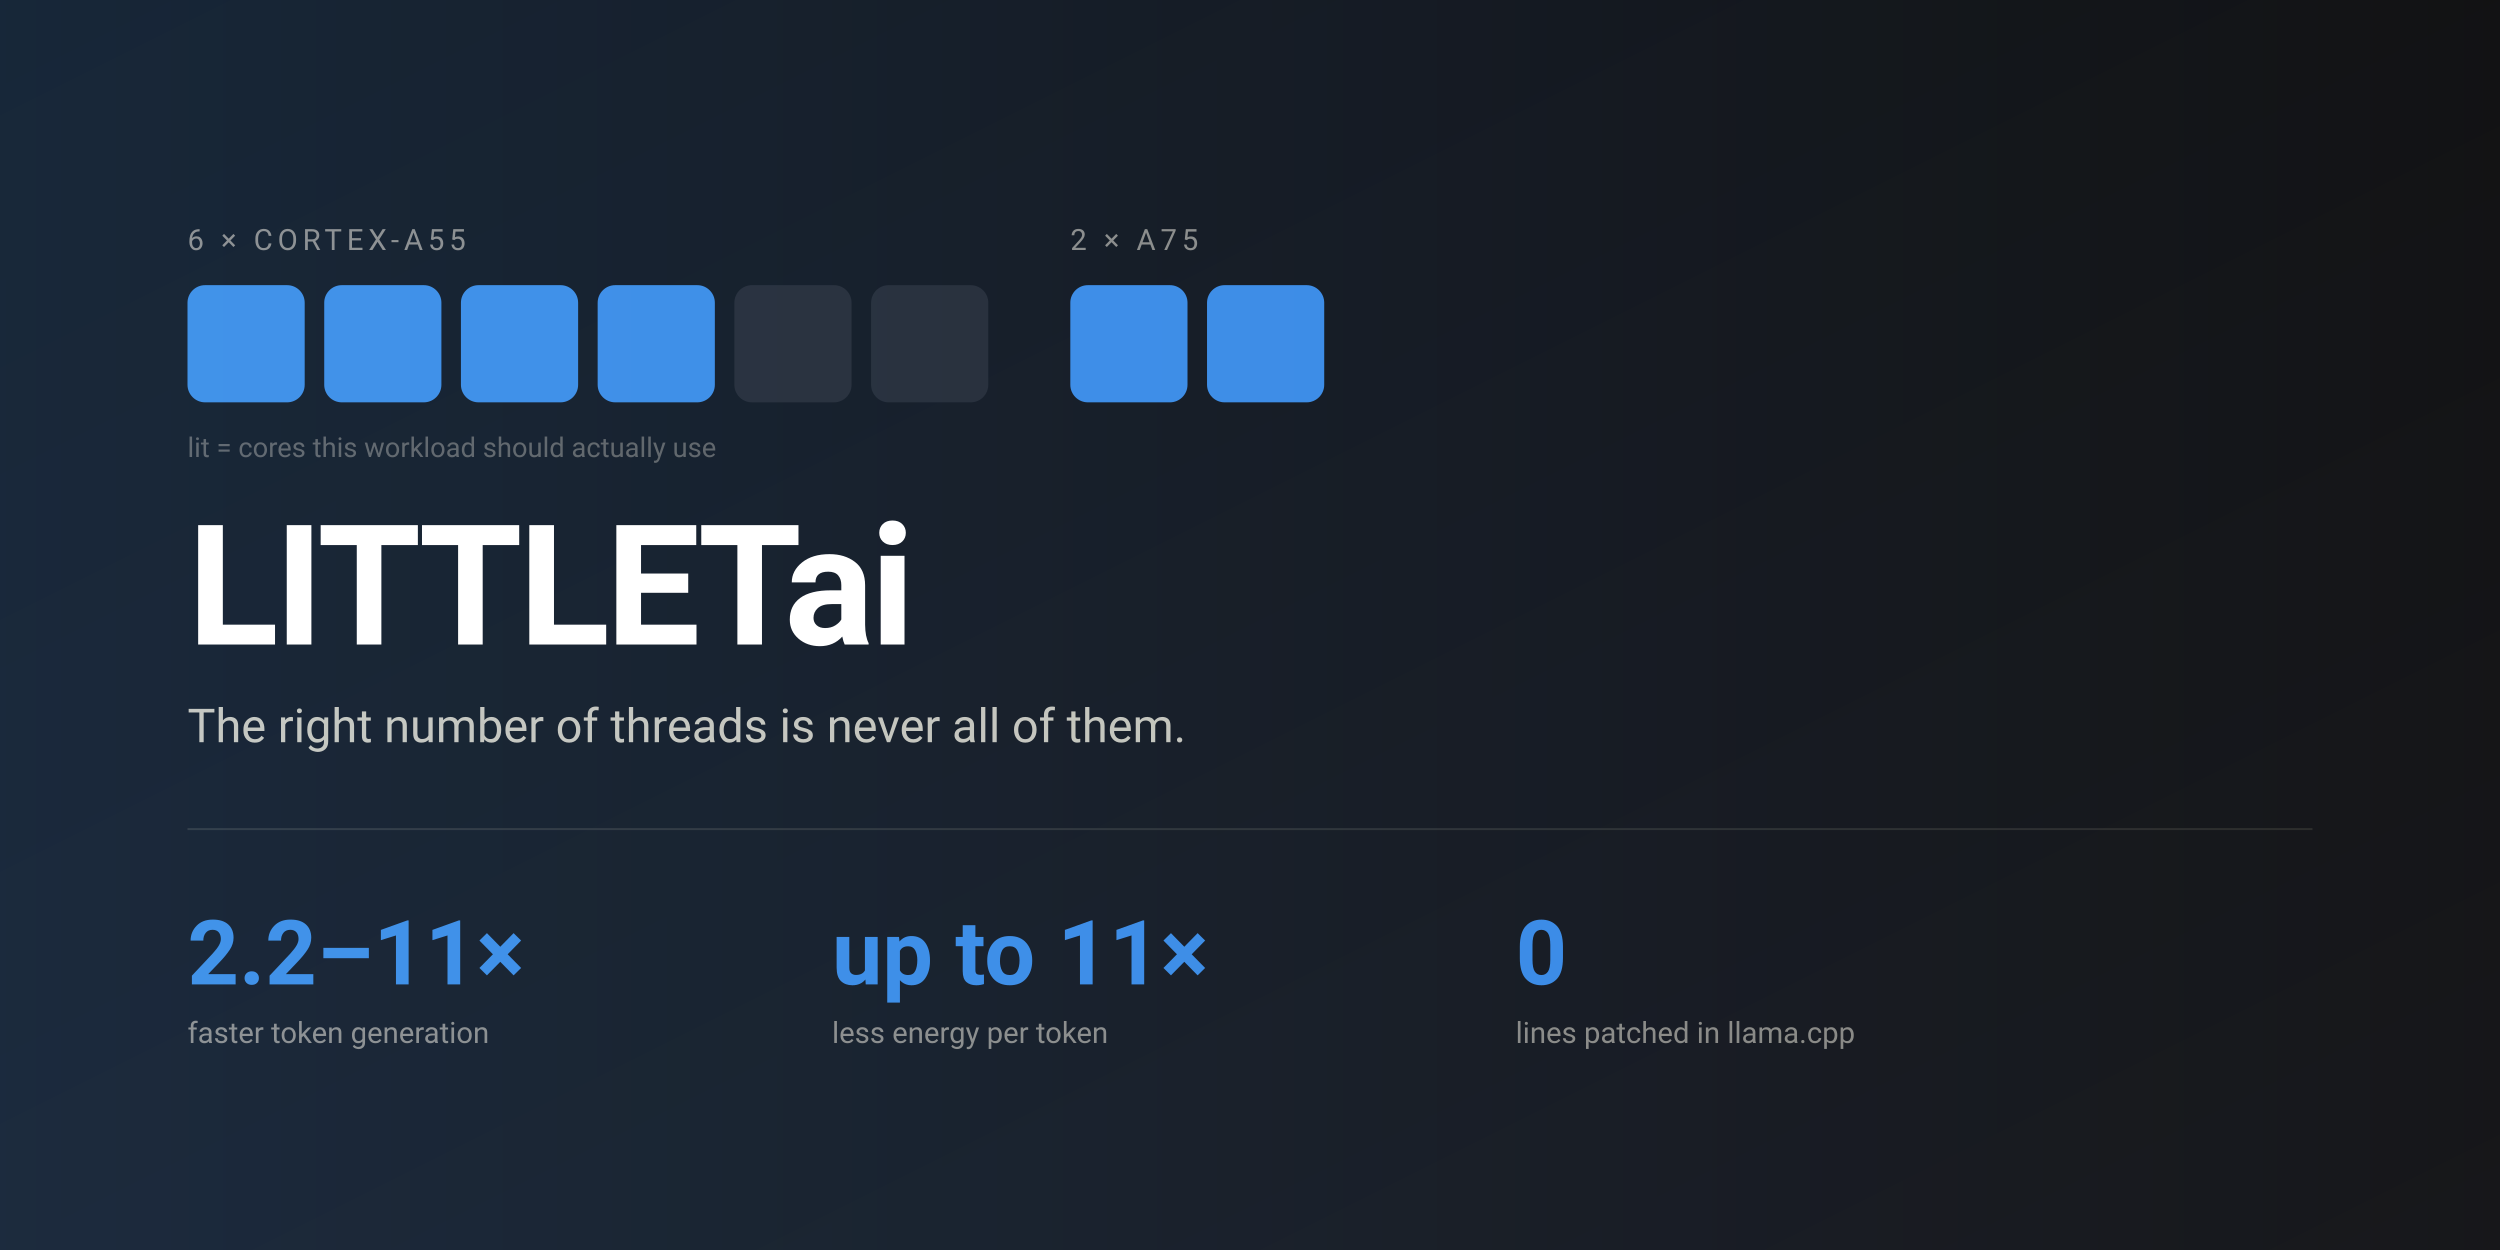
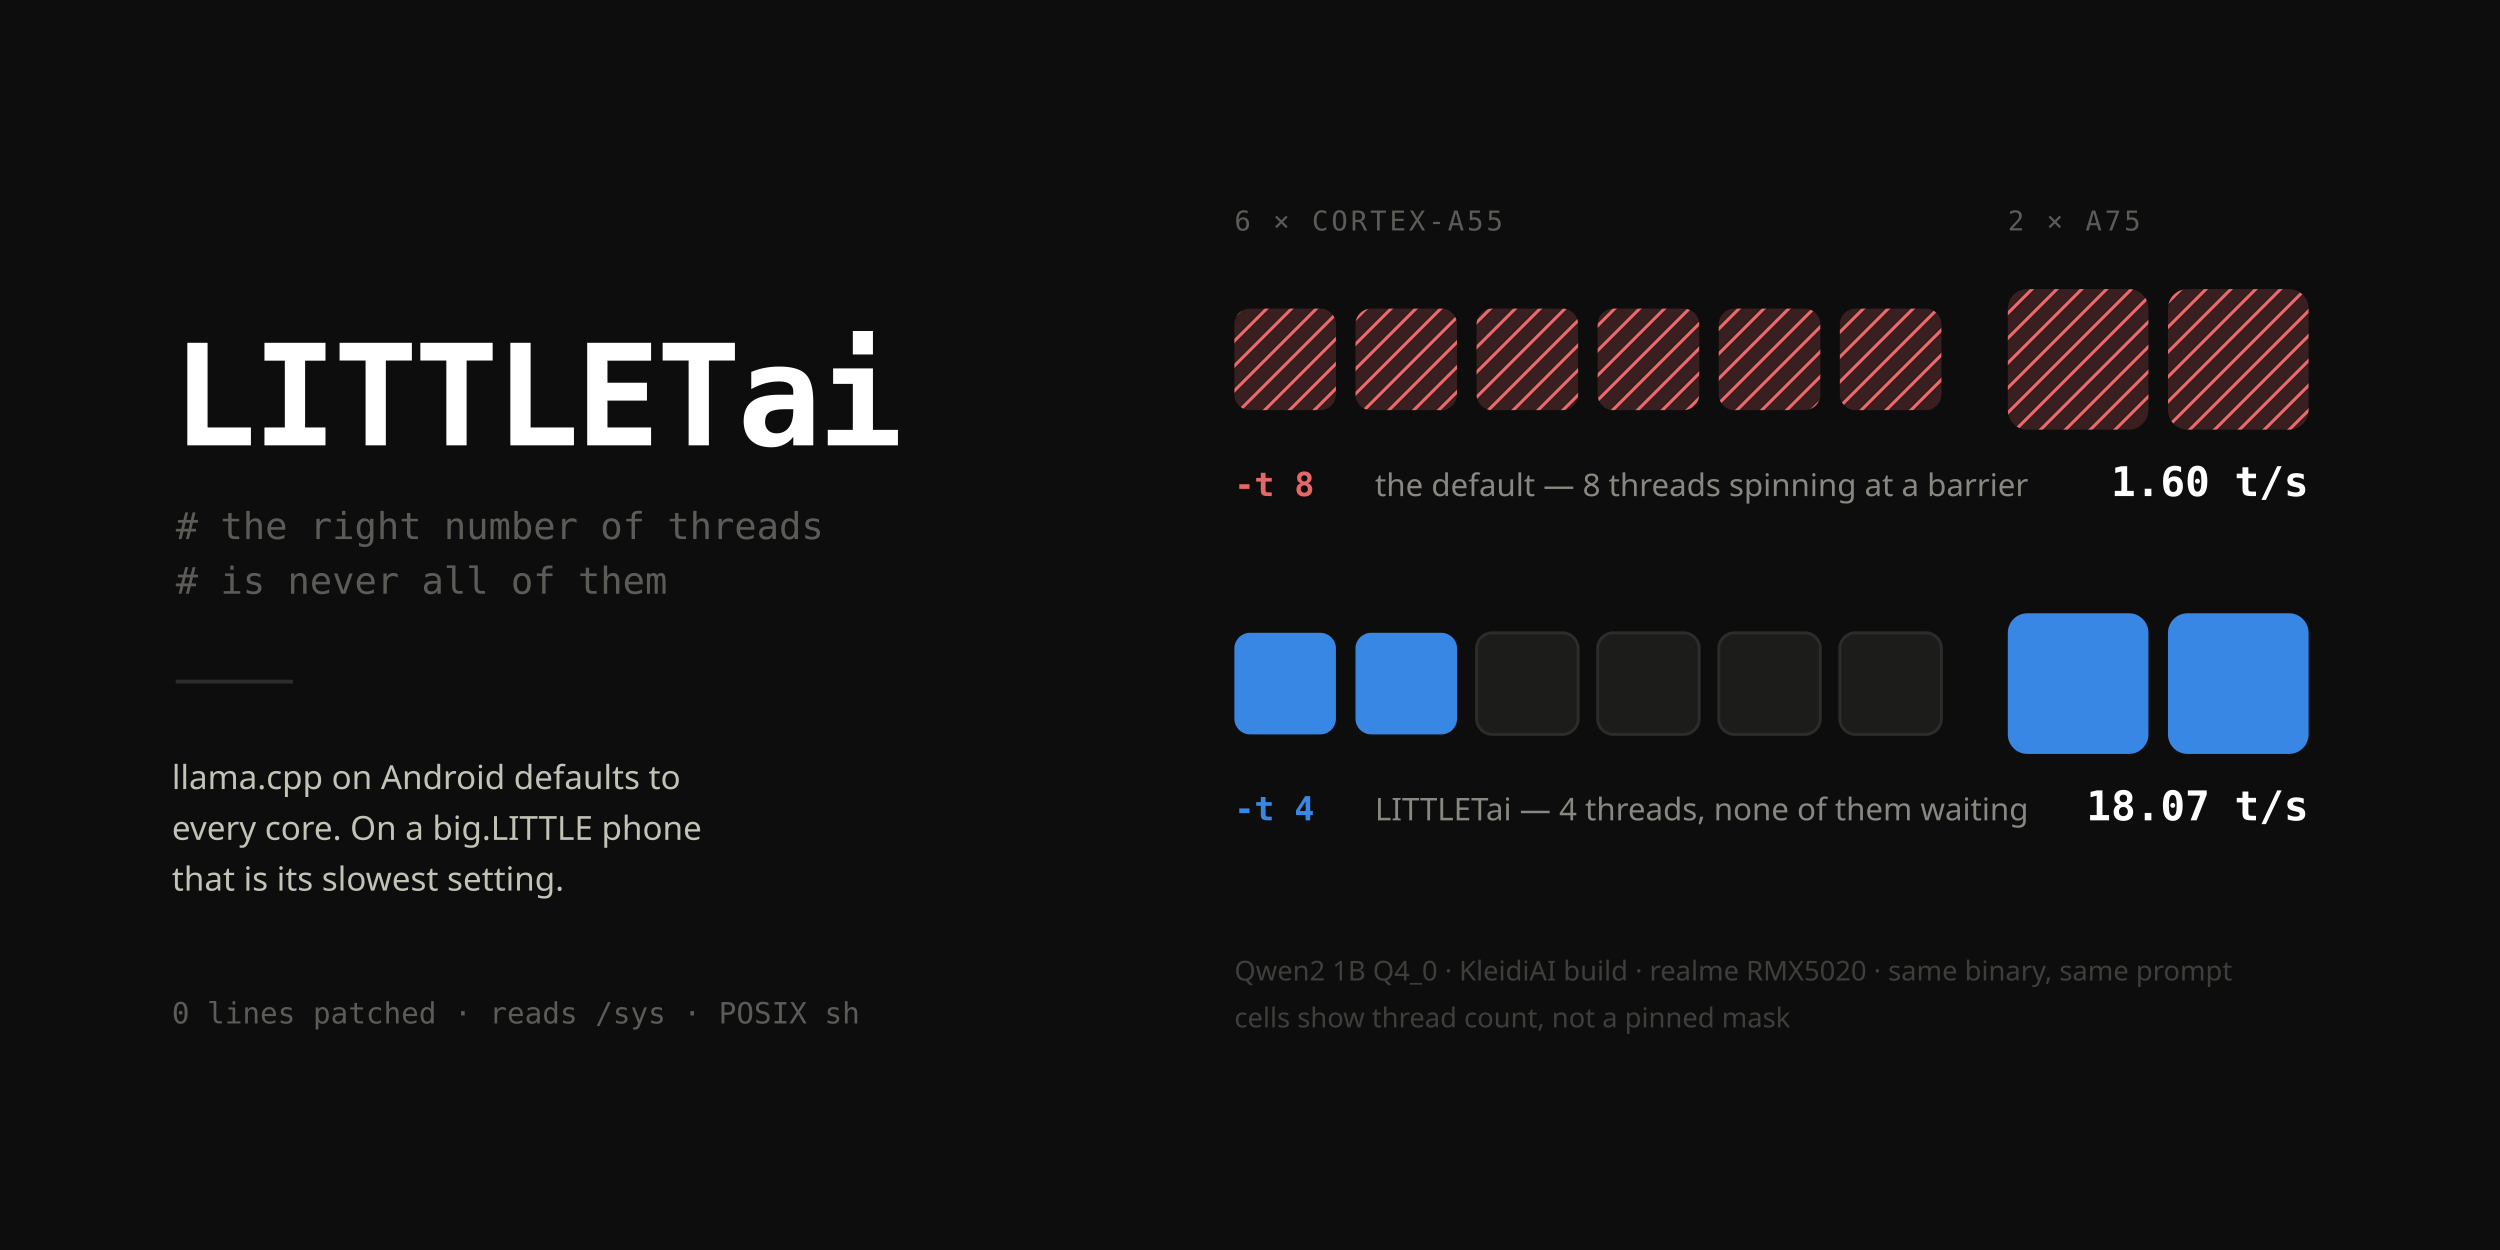
- <svg xmlns="http://www.w3.org/2000/svg" width="1280" height="640" viewBox="0 0 1280 640" font-family="system-ui, -apple-system, 'Segoe UI', Roboto, sans-serif">
+ <svg xmlns="http://www.w3.org/2000/svg" width="1280" height="640" viewBox="0 0 1280 640" font-family="'Noto Sans', 'Liberation Sans', sans-serif">
  <defs>
-     <linearGradient id="bg" x1="0" y1="0" x2="1" y2="1">
-       <stop offset="0%" stop-color="#0d0d0d" />
-       <stop offset="100%" stop-color="#17171a" />
-     </linearGradient>
-     <linearGradient id="fade" x1="0" y1="0" x2="1" y2="0">
-       <stop offset="0%" stop-color="#3987e5" stop-opacity="0.20" />
-       <stop offset="100%" stop-color="#3987e5" stop-opacity="0" />
-     </linearGradient>
+     <pattern id="spin" width="9" height="9" patternTransform="rotate(45)" patternUnits="userSpaceOnUse">
+       <rect width="9" height="9" fill="#3a1f21" />
+       <line x1="0" y1="0" x2="0" y2="9" stroke="#e66767" stroke-width="3.2" />
+     </pattern>
  </defs>
-   <rect width="1280" height="640" fill="url(#bg)" />
-   <g transform="translate(96, 128)">
-     <text x="0" y="0" font-size="15" fill="#898781" letter-spacing="2.5">6 × CORTEX-A55</text>
-     <text x="452" y="0" font-size="15" fill="#898781" letter-spacing="2.5">2 × A75</text>
-     <g transform="translate(0, 18)">
-       <rect x="0" y="0" width="60" height="60" rx="9" fill="#3987e5" />
-       <rect x="70" y="0" width="60" height="60" rx="9" fill="#3987e5" />
-       <rect x="140" y="0" width="60" height="60" rx="9" fill="#3987e5" />
-       <rect x="210" y="0" width="60" height="60" rx="9" fill="#3987e5" />
-       <rect x="280" y="0" width="60" height="60" rx="9" fill="#232326" />
-       <rect x="350" y="0" width="60" height="60" rx="9" fill="#232326" />
-       <rect x="452" y="0" width="60" height="60" rx="9" fill="#3987e5" />
-       <rect x="522" y="0" width="60" height="60" rx="9" fill="#3987e5" />
+   <rect width="1280" height="640" fill="#0d0d0d" />
+   <text x="88" y="228" font-family="'JetBrainsMono NF', 'Hack', monospace" font-size="72" font-weight="700" fill="#ffffff" letter-spacing="-2">LITTLETai</text>
+   <text x="90" y="276" font-family="'JetBrainsMono NF', 'Hack', monospace" font-size="19" fill="#5c5b57"># the right number of threads</text>
+   <text x="90" y="304" font-family="'JetBrainsMono NF', 'Hack', monospace" font-size="19" fill="#5c5b57"># is never all of them</text>
+   <rect x="90" y="348" width="60" height="2" fill="#2c2c2a" />
+   <text x="88" y="404" font-size="17" fill="#c3c2b7">llama.cpp on Android defaults to</text>
+   <text x="88" y="430" font-size="17" fill="#c3c2b7">every core. On a big.LITTLE phone</text>
+   <text x="88" y="456" font-size="17" fill="#c3c2b7">that is its slowest setting.</text>
+   <text x="88" y="524" font-family="'JetBrainsMono NF', 'Hack', monospace" font-size="15" fill="#5c5b57">0 lines patched · reads /sys · POSIX sh</text>
+   <g transform="translate(632, 118)">
+     <text x="0" y="0" font-family="'JetBrainsMono NF', 'Hack', monospace" font-size="14" fill="#5c5b57" letter-spacing="1.5">6 × CORTEX-A55</text>
+     <text x="396" y="0" font-family="'JetBrainsMono NF', 'Hack', monospace" font-size="14" fill="#5c5b57" letter-spacing="1.5">2 × A75</text>
+     <g transform="translate(0, 30)">
+       <rect x="0" y="10" width="52" height="52" rx="8" fill="url(#spin)" />
+       <rect x="62" y="10" width="52" height="52" rx="8" fill="url(#spin)" />
+       <rect x="124" y="10" width="52" height="52" rx="8" fill="url(#spin)" />
+       <rect x="186" y="10" width="52" height="52" rx="8" fill="url(#spin)" />
+       <rect x="248" y="10" width="52" height="52" rx="8" fill="url(#spin)" />
+       <rect x="310" y="10" width="52" height="52" rx="8" fill="url(#spin)" />
+       <rect x="396" y="0" width="72" height="72" rx="10" fill="url(#spin)" />
+       <rect x="478" y="0" width="72" height="72" rx="10" fill="url(#spin)" />
+       <text x="0" y="106" font-family="'JetBrainsMono NF', 'Hack', monospace" font-size="17" fill="#e66767" font-weight="700">-t 8</text>
+       <text x="72" y="106" font-size="16" fill="#898781">the default — 8 threads spinning at a barrier</text>
+       <text x="550" y="106" font-family="'JetBrainsMono NF', 'Hack', monospace" font-size="21" font-weight="700" fill="#ffffff" text-anchor="end">1.60 t/s</text>
    </g>
-     <text x="0" y="106" font-size="14" fill="#5c5b57">
-       lit = cores this workload should actually use
+     <g transform="translate(0, 196)">
+       <rect x="0" y="10" width="52" height="52" rx="8" fill="#3987e5" />
+       <rect x="62" y="10" width="52" height="52" rx="8" fill="#3987e5" />
+       <rect x="124" y="10" width="52" height="52" rx="8" fill="#1c1c1b" stroke="#2c2c2a" stroke-width="1.5" />
+       <rect x="186" y="10" width="52" height="52" rx="8" fill="#1c1c1b" stroke="#2c2c2a" stroke-width="1.5" />
+       <rect x="248" y="10" width="52" height="52" rx="8" fill="#1c1c1b" stroke="#2c2c2a" stroke-width="1.5" />
+       <rect x="310" y="10" width="52" height="52" rx="8" fill="#1c1c1b" stroke="#2c2c2a" stroke-width="1.5" />
+       <rect x="396" y="0" width="72" height="72" rx="10" fill="#3987e5" />
+       <rect x="478" y="0" width="72" height="72" rx="10" fill="#3987e5" />
+       <text x="0" y="106" font-family="'JetBrainsMono NF', 'Hack', monospace" font-size="17" fill="#3987e5" font-weight="700">-t 4</text>
+       <text x="72" y="106" font-size="16" fill="#898781">LITTLETai — 4 threads, none of them waiting</text>
+       <text x="550" y="106" font-family="'JetBrainsMono NF', 'Hack', monospace" font-size="21" font-weight="700" fill="#ffffff" text-anchor="end">18.07 t/s</text>
+     </g>
+     <text x="0" y="384" font-size="14" fill="#3f3e3b">
+       Qwen2 1B Q4_0 · KleidiAI build · realme RMX5020 · same binary, same prompt
+     </text>
+     <text x="0" y="408" font-size="14" fill="#3f3e3b">
+       cells show thread count, not a pinned mask
    </text>
  </g>
-   <text x="96" y="330" font-size="86" font-weight="700" fill="#ffffff" letter-spacing="-2">LITTLETai</text>
-   <text x="96" y="380" font-size="24" fill="#c3c2b7">
-     The right number of threads is never all of them.
-   </text>
-   <rect x="96" y="424" width="1088" height="1" fill="#2c2c2a" />
-   <g transform="translate(96, 470)">
-     <text x="0" y="34" font-size="46" font-weight="700" fill="#3987e5">2.2–11×</text>
-     <text x="0" y="64" font-size="15" fill="#898781">faster token generation</text>
-     <text x="330" y="34" font-size="46" font-weight="700" fill="#3987e5">up to 11×</text>
-     <text x="330" y="64" font-size="15" fill="#898781">less energy per token</text>
-     <text x="680" y="34" font-size="46" font-weight="700" fill="#3987e5">0</text>
-     <text x="680" y="64" font-size="15" fill="#898781">lines patched in llama.cpp</text>
-   </g>
-   <rect x="0" y="0" width="1280" height="640" fill="url(#fade)" style="mix-blend-mode:screen" />
</svg>
